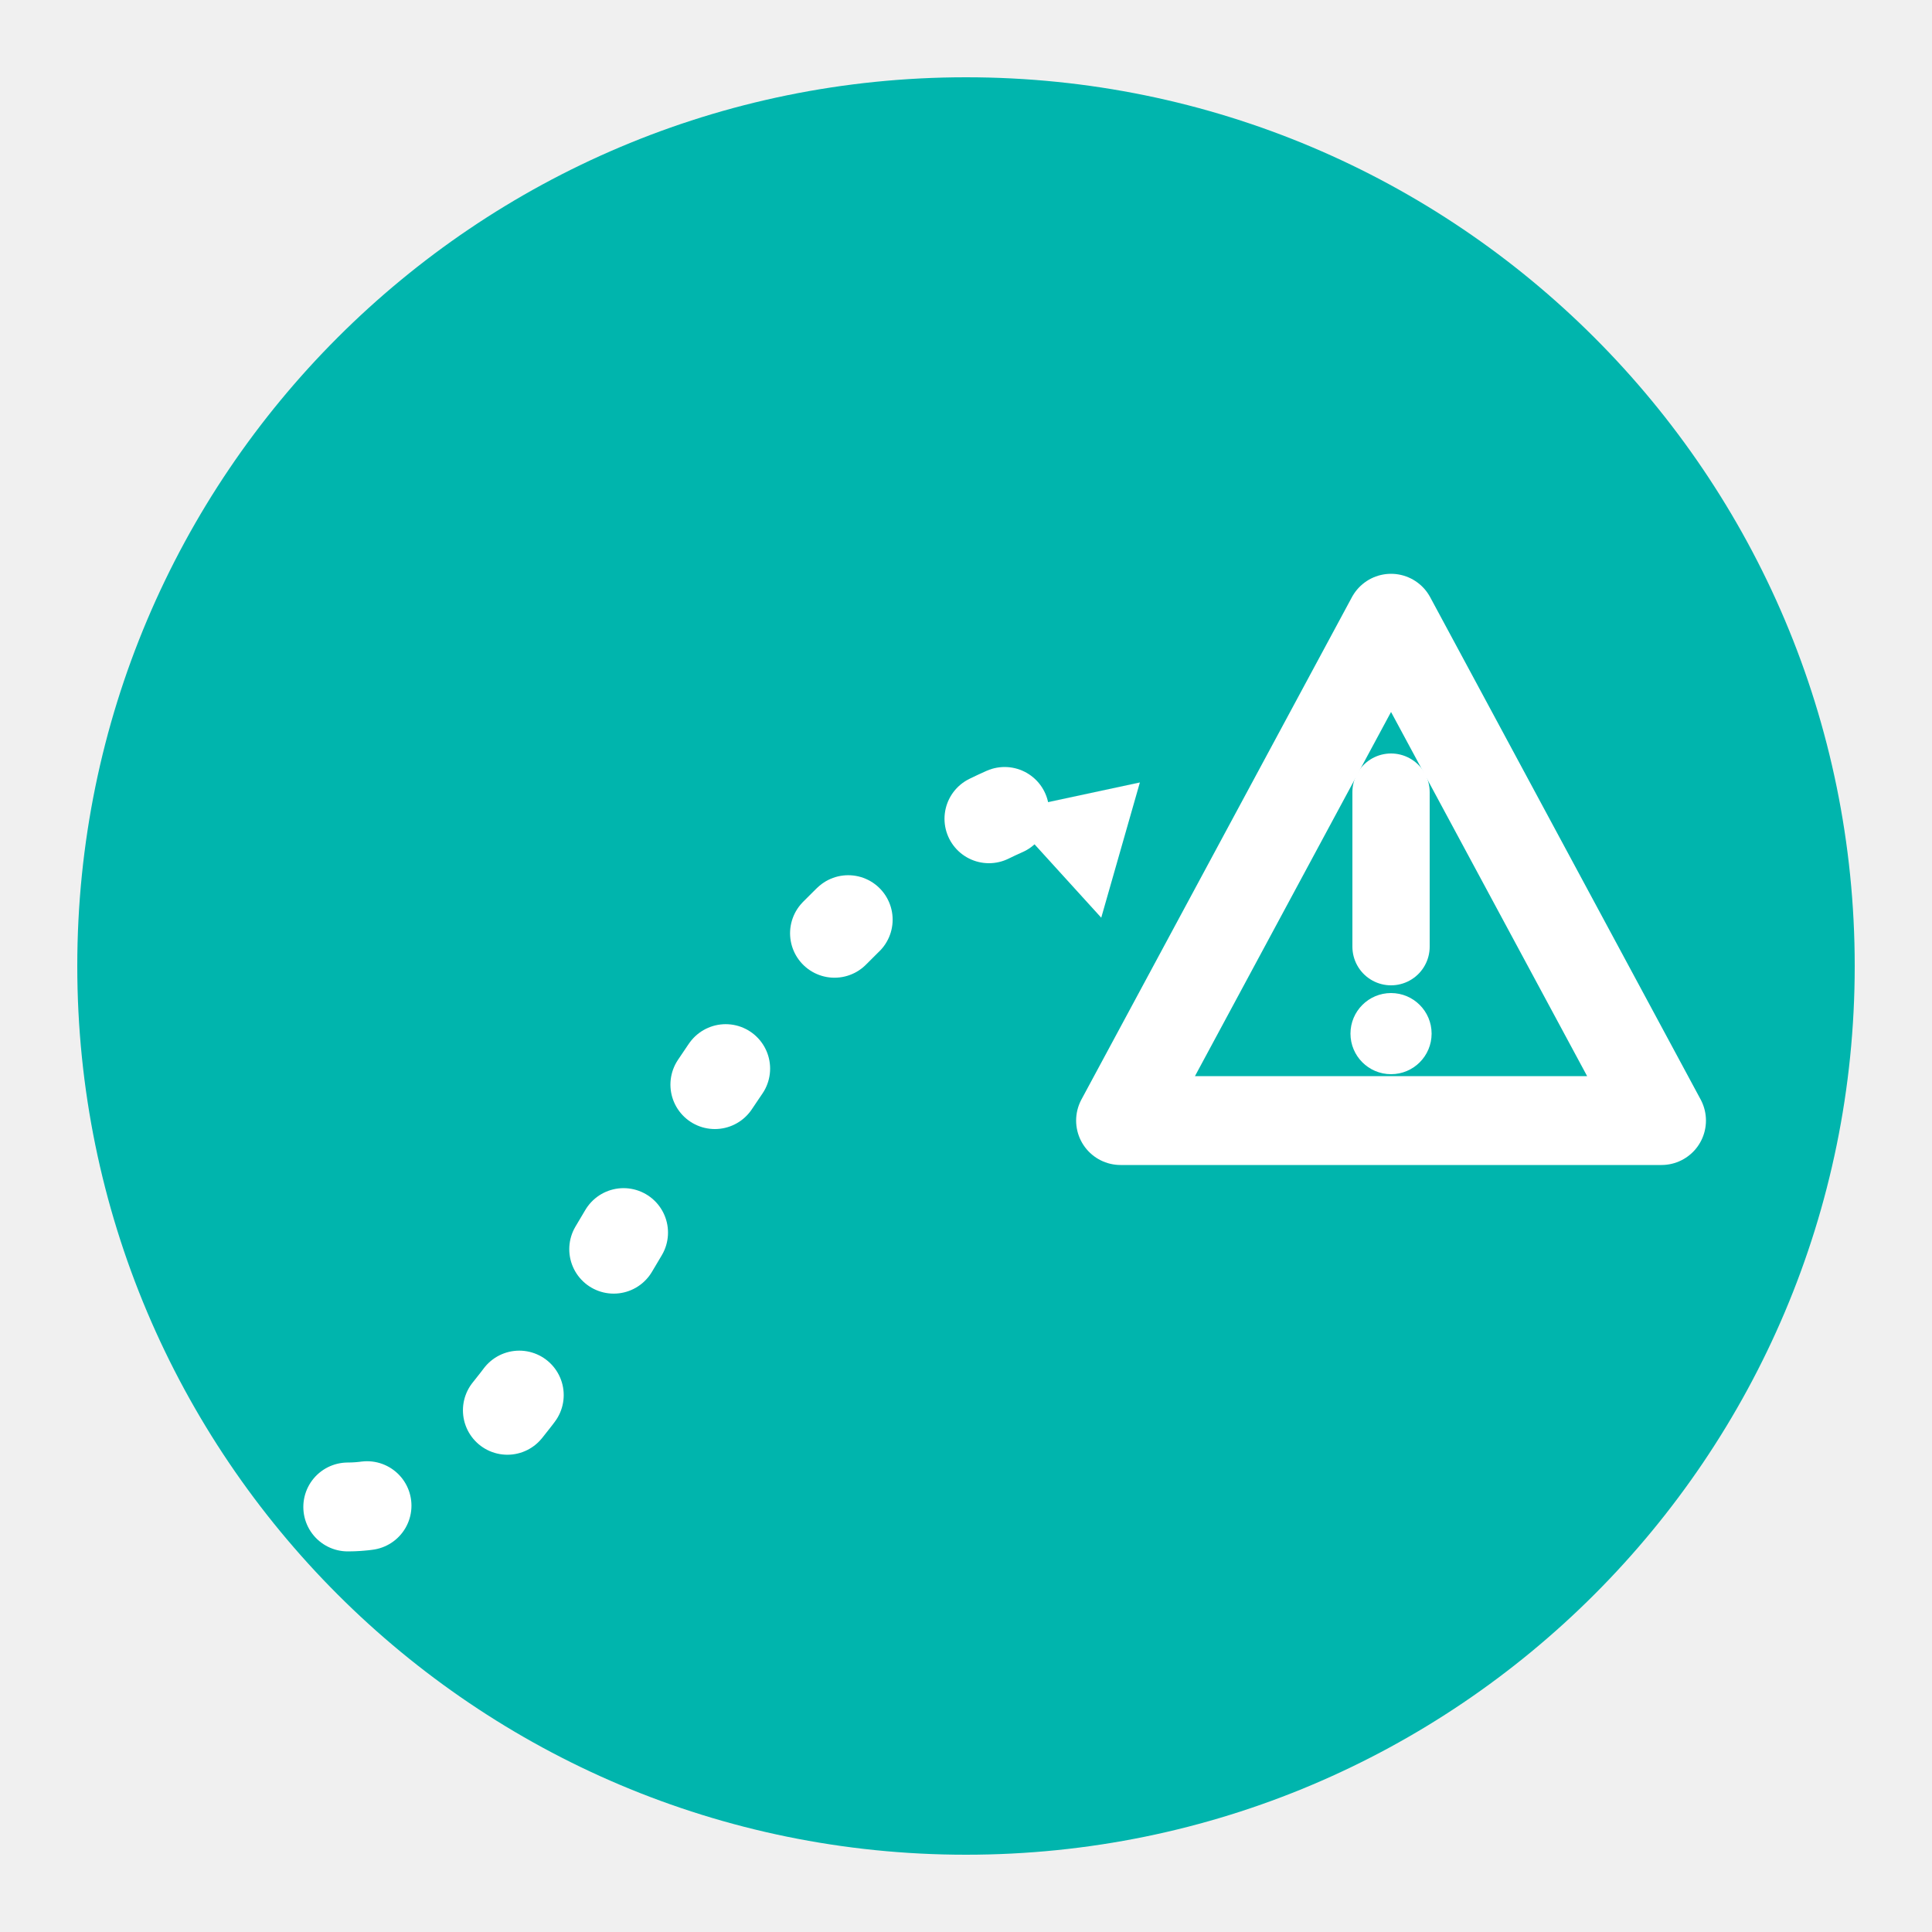
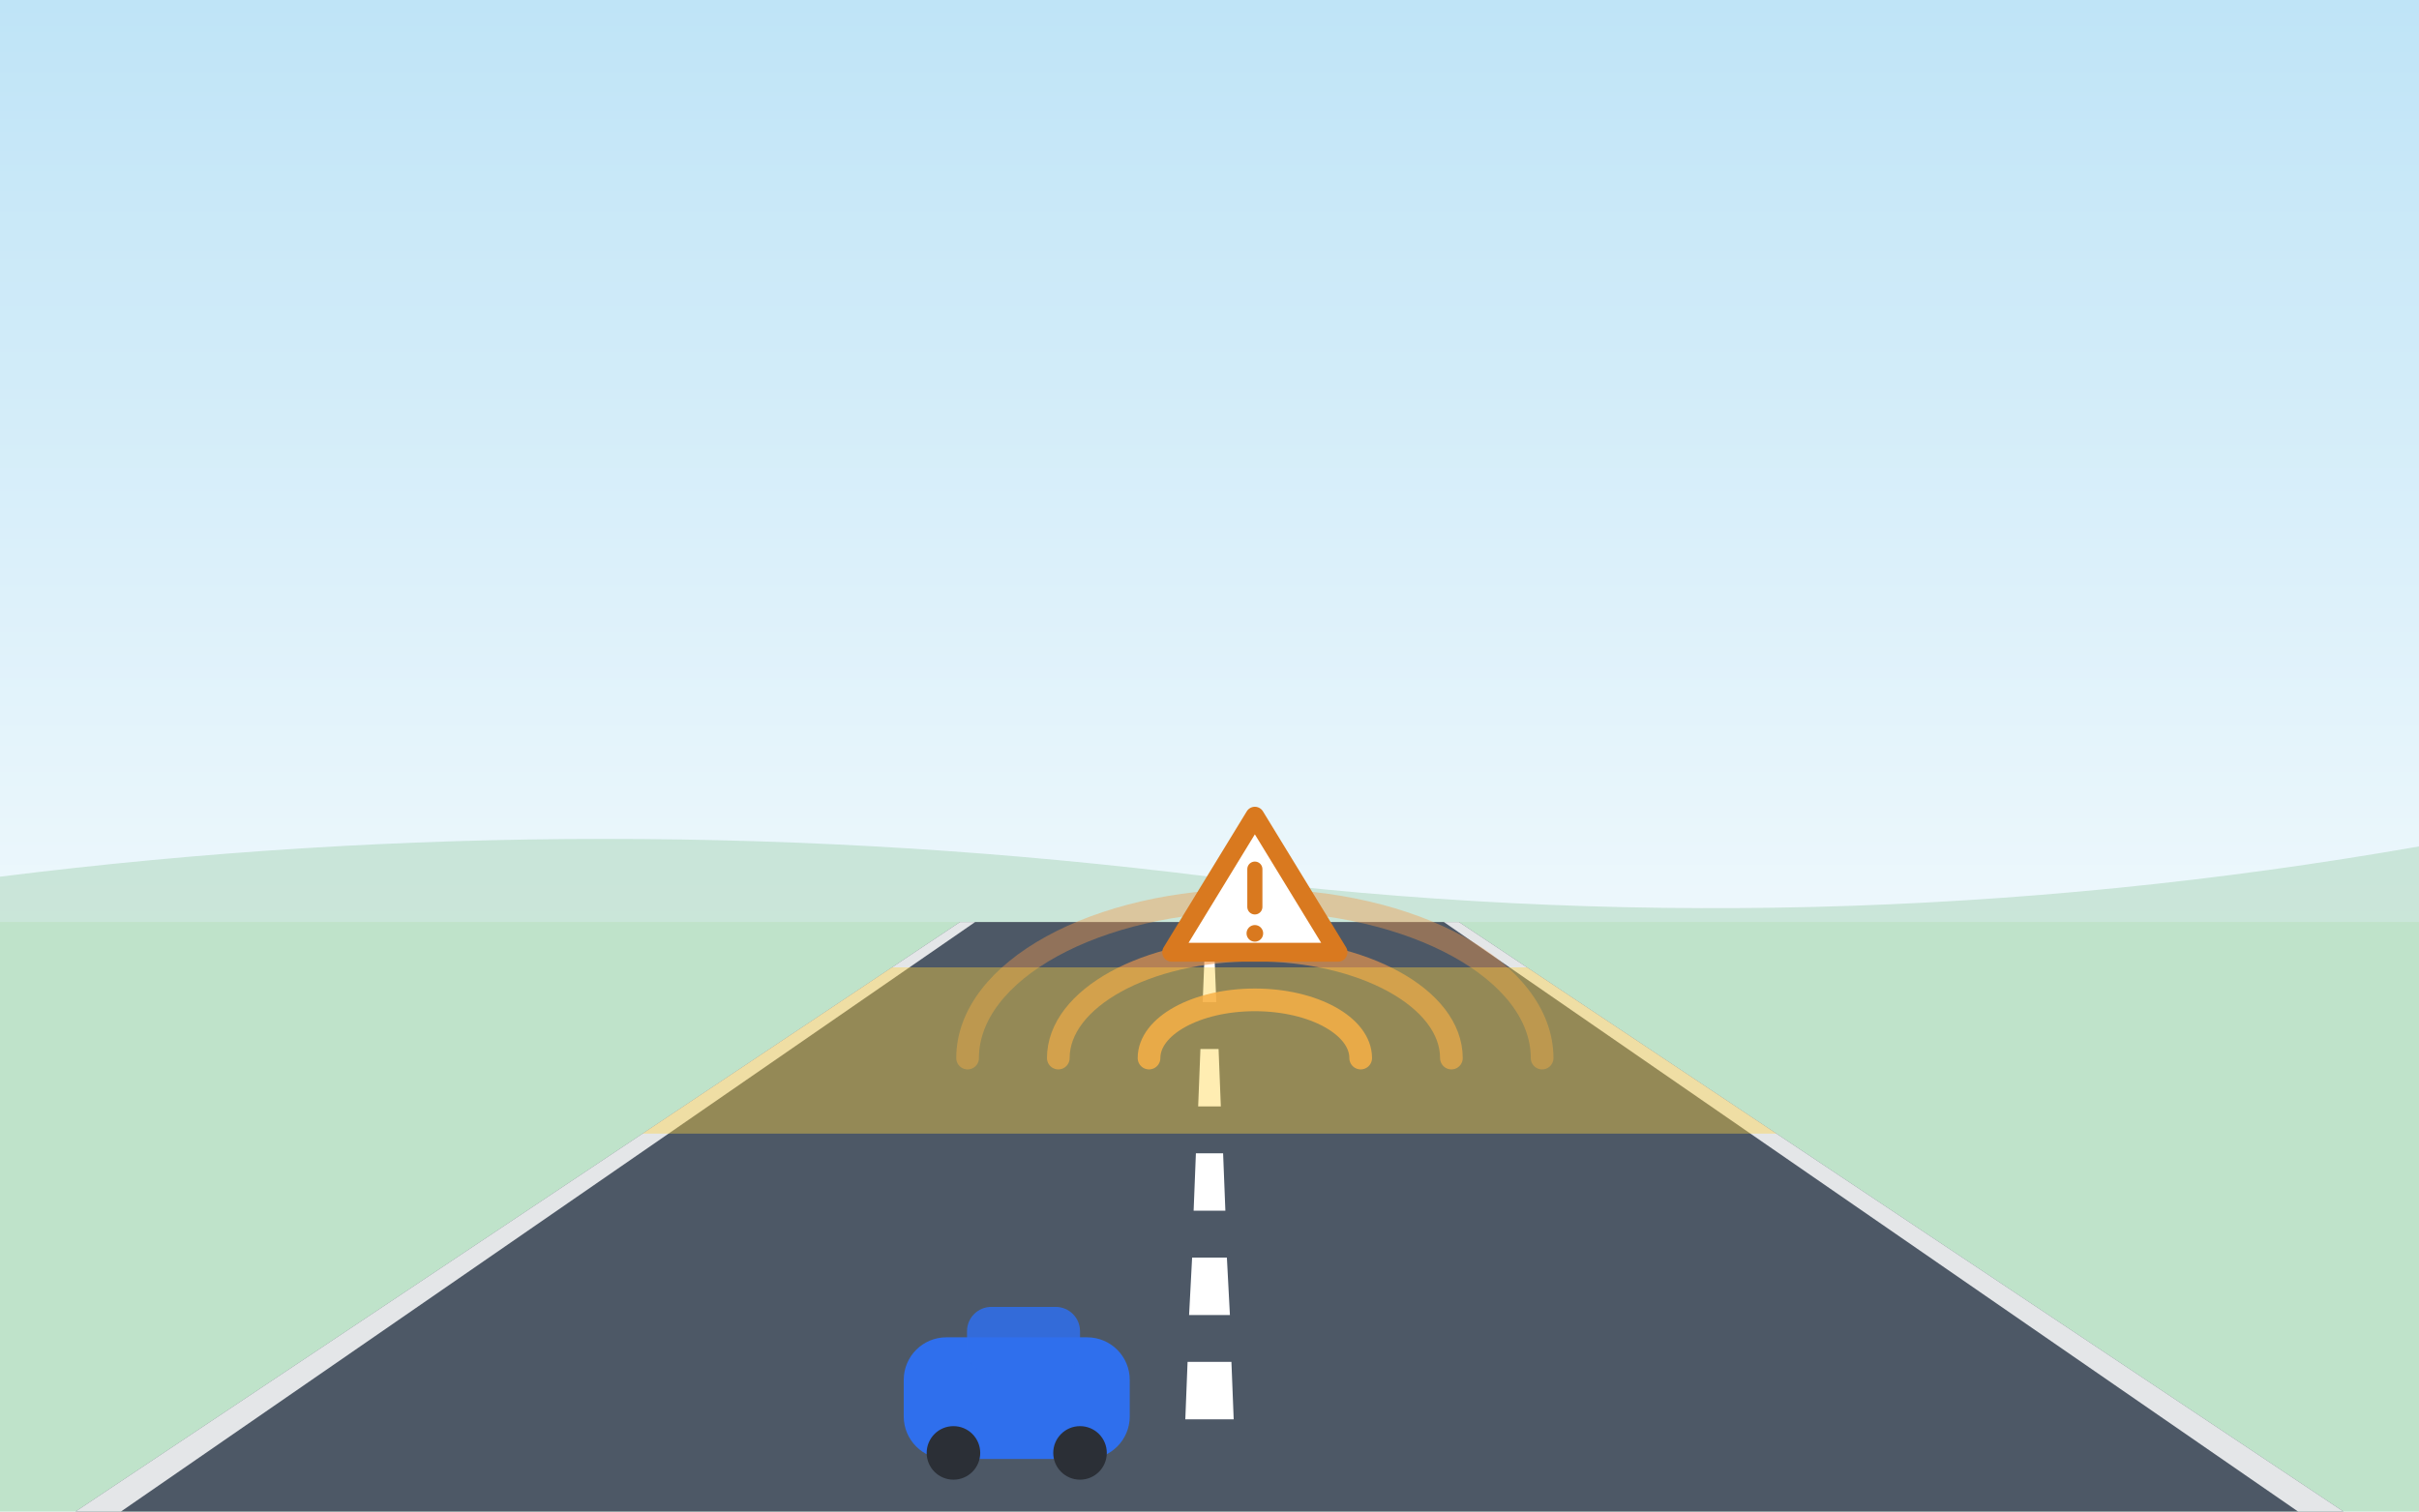
- <svg xmlns="http://www.w3.org/2000/svg" viewBox="0 0 100 100">
-   <circle cx="50" cy="50" r="46" fill="#00B5AD" />
-   <path d="M 18 78 C 30 78, 34 50, 52 42" fill="none" stroke="#ffffff" stroke-width="4.6" stroke-linecap="round" stroke-dasharray="1 9" />
-   <path d="M 52 42 L 59 40.5 L 57 47.5 Z" fill="#ffffff" />
-   <path d="M 72 32 L 86 58 L 58 58 Z" fill="none" stroke="#ffffff" stroke-width="4.6" stroke-linejoin="round" stroke-linecap="round" />
-   <line x1="72" y1="41" x2="72" y2="49" stroke="#ffffff" stroke-width="4" stroke-linecap="round" />
-   <circle cx="72" cy="53.5" r="2.1" fill="#ffffff" />
+ <svg xmlns="http://www.w3.org/2000/svg" viewBox="0 0 320 200">
+   <defs>
+     <linearGradient id="sky" x1="0" y1="0" x2="0" y2="1">
+       <stop offset="0" stop-color="#bfe4f7" />
+       <stop offset="1" stop-color="#eef8fc" />
+     </linearGradient>
+   </defs>
+   <rect width="320" height="200" fill="#eef8fc" />
+   <rect width="320" height="124" fill="url(#sky)" />
+   <path d="M0,116 Q 80.0,106 160.0,116 T 320,112 V124 H0 Z" fill="#a7d3b6" opacity="0.5" />
+   <rect y="122" width="320" height="78" fill="#bfe3ca" />
+   <polygon points="127.0,122 193.0,122 310.0,200 10.0,200" fill="#4d5866" />
+   <polygon points="127.0,122 129.0,122 16.0,200 10.0,200" fill="#ffffff" opacity="0.85" />
+   <polygon points="191.0,122 193.0,122 310.0,200 304.0,200" fill="#ffffff" opacity="0.85" />
+   <polygon points="159.4,125.0 160.6,125.0 160.9,132.6 159.1,132.6" fill="#ffffff" />
+   <polygon points="158.8,138.8 161.2,138.8 161.5,146.4 158.5,146.4" fill="#ffffff" />
+   <polygon points="158.2,152.6 161.8,152.6 162.1,160.2 157.9,160.2" fill="#ffffff" />
+   <polygon points="157.7,166.4 162.3,166.4 162.7,174.0 157.3,174.0" fill="#ffffff" />
+   <polygon points="157.1,180.2 162.9,180.2 163.2,187.8 156.8,187.8" fill="#ffffff" />
+   <g transform="translate(134.5,185)">
+     <rect x="-14.95" y="-8.05" width="29.9" height="16.1" rx="5.635" fill="#2f6fed" />
+     <rect x="-6.578" y="-12.075" width="14.95" height="8.855" rx="3.22" fill="#2f6fed" opacity="0.85" />
+     <circle cx="-8.372" cy="7.245" r="3.542" fill="#2b2f36" />
+     <circle cx="8.372" cy="7.245" r="3.542" fill="#2b2f36" />
+   </g>
+   <path d="M 152.0 140 A 14 7.7 0 0 1 180.0 140" fill="none" stroke="#f2994a" stroke-width="3" opacity="0.85" stroke-linecap="round" />
+   <path d="M 140.0 140 A 26 14.3 0 0 1 192.0 140" fill="none" stroke="#f2994a" stroke-width="3" opacity="0.63" stroke-linecap="round" />
+   <path d="M 128.0 140 A 38 20.9 0 0 1 204.0 140" fill="none" stroke="#f2994a" stroke-width="3" opacity="0.41" stroke-linecap="round" />
+   <polygon points="118.0,128 202.0,128 235.0,150 85.0,150" fill="#ffd23f" opacity="0.4" />
+   <polygon points="166.0,108 177.0,126 155.0,126" fill="#ffffff" stroke="#d9791f" stroke-width="2.5" stroke-linejoin="round" />
+   <line x1="166.0" y1="115" x2="166.0" y2="120" stroke="#d9791f" stroke-width="2" stroke-linecap="round" />
+   <circle cx="166.0" cy="123.5" r="1.1" fill="#d9791f" />
</svg>
